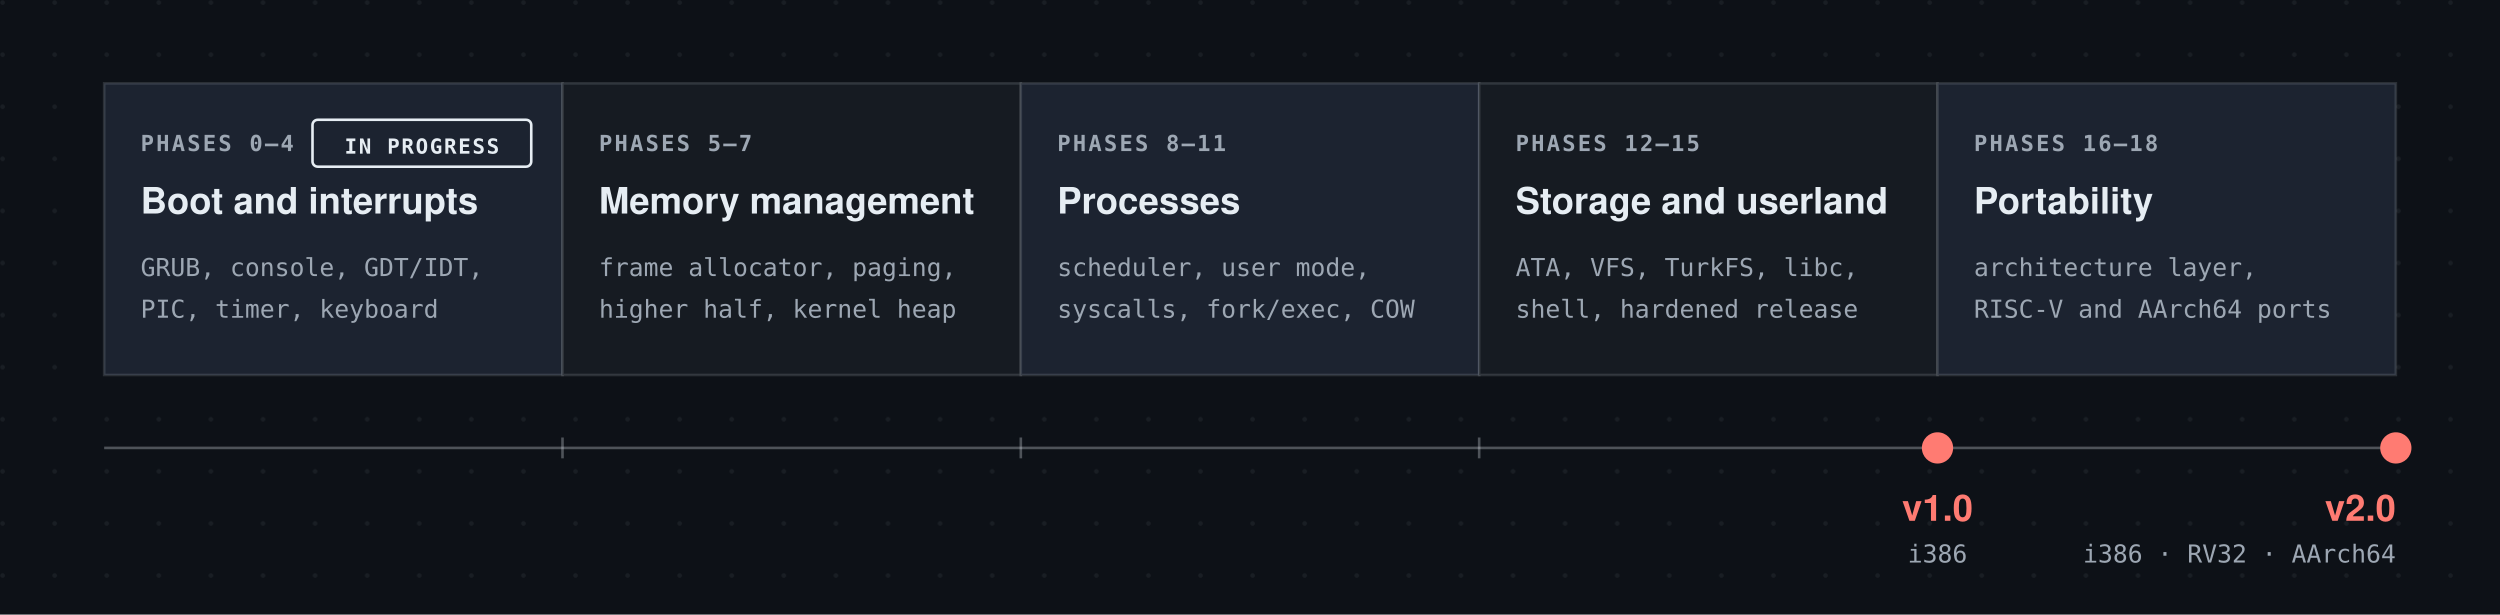
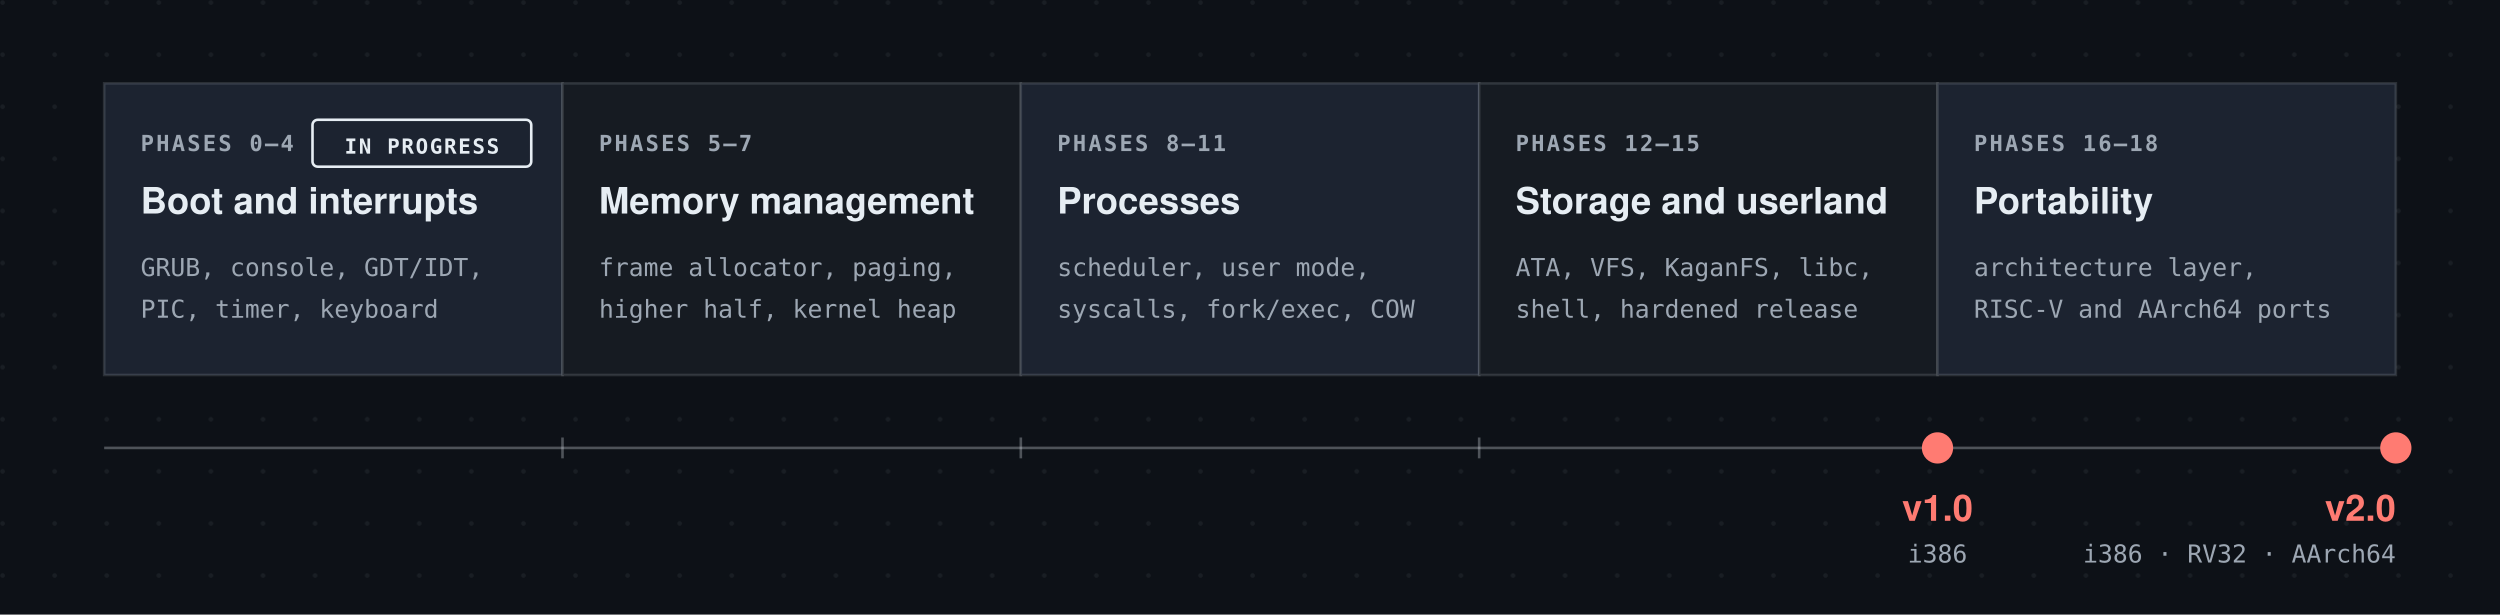
<svg xmlns="http://www.w3.org/2000/svg" viewBox="0 0 960 236" role="img" aria-labelledby="roadmap-dark-title roadmap-dark-desc" id="roadmap-dark-root">
  <defs>
    <style>#roadmap-dark-root { font-family: system-ui, -apple-system, 'Segoe UI', Helvetica, Arial, sans-serif; color: #E6EDF3; }
      #roadmap-dark-root .wrap { overflow-x: auto; }
      #roadmap-dark-root .wrap { overflow-x: visible; }</style>
    <pattern id="roadmap-dark-roadmap-dark-dots" width="20" height="20" patternUnits="userSpaceOnUse">
      <circle cx="1" cy="1" r="0.9" fill="#e6edf3" fill-opacity="0.06" />
    </pattern>
    <marker id="roadmap-dark-roadmap-dark-arrow" markerWidth="8" markerHeight="6" refX="7" refY="3" orient="auto">
      <polygon points="0 0, 8 3, 0 6" fill="#9DA7B3" />
    </marker>
    <marker id="roadmap-dark-roadmap-dark-arrow-accent" markerWidth="8" markerHeight="6" refX="7" refY="3" orient="auto">
      <polygon points="0 0, 8 3, 0 6" fill="#FF7B72" />
    </marker>
  </defs>
  <rect width="100%" height="100%" fill="#0D1117" />
  <rect width="100%" height="100%" fill="url(#roadmap-dark-roadmap-dark-dots)" />
  <rect x="40" y="32" width="176" height="112" fill="#1C2330" stroke="#e6edf3" stroke-width="1" stroke-opacity="0.14" />
  <text x="54" y="58" fill="#9DA7B3" font-size="8.5" font-weight="600" font-family="ui-monospace, SFMono-Regular, Menlo, Consolas, monospace" text-anchor="start" letter-spacing="0.10em">PHASES 0–4</text>
  <text x="54" y="82" fill="#E6EDF3" font-size="14" font-weight="600" font-family="system-ui, -apple-system, 'Segoe UI', Helvetica, Arial, sans-serif" text-anchor="start">Boot and interrupts</text>
  <text x="54" y="106" fill="#9DA7B3" font-size="9.5" font-weight="400" font-family="ui-monospace, SFMono-Regular, Menlo, Consolas, monospace" text-anchor="start">GRUB, console, GDT/IDT,</text>
  <text x="54" y="122" fill="#9DA7B3" font-size="9.5" font-weight="400" font-family="ui-monospace, SFMono-Regular, Menlo, Consolas, monospace" text-anchor="start">PIC, timer, keyboard</text>
  <rect x="216" y="32" width="176" height="112" fill="#161B22" stroke="#e6edf3" stroke-width="1" stroke-opacity="0.14" />
  <text x="230" y="58" fill="#9DA7B3" font-size="8.5" font-weight="600" font-family="ui-monospace, SFMono-Regular, Menlo, Consolas, monospace" text-anchor="start" letter-spacing="0.10em">PHASES 5–7</text>
  <text x="230" y="82" fill="#E6EDF3" font-size="14" font-weight="600" font-family="system-ui, -apple-system, 'Segoe UI', Helvetica, Arial, sans-serif" text-anchor="start">Memory management</text>
  <text x="230" y="106" fill="#9DA7B3" font-size="9.5" font-weight="400" font-family="ui-monospace, SFMono-Regular, Menlo, Consolas, monospace" text-anchor="start">frame allocator, paging,</text>
  <text x="230" y="122" fill="#9DA7B3" font-size="9.5" font-weight="400" font-family="ui-monospace, SFMono-Regular, Menlo, Consolas, monospace" text-anchor="start">higher half, kernel heap</text>
  <rect x="392" y="32" width="176" height="112" fill="#1C2330" stroke="#e6edf3" stroke-width="1" stroke-opacity="0.14" />
  <text x="406" y="58" fill="#9DA7B3" font-size="8.5" font-weight="600" font-family="ui-monospace, SFMono-Regular, Menlo, Consolas, monospace" text-anchor="start" letter-spacing="0.10em">PHASES 8–11</text>
  <text x="406" y="82" fill="#E6EDF3" font-size="14" font-weight="600" font-family="system-ui, -apple-system, 'Segoe UI', Helvetica, Arial, sans-serif" text-anchor="start">Processes</text>
  <text x="406" y="106" fill="#9DA7B3" font-size="9.5" font-weight="400" font-family="ui-monospace, SFMono-Regular, Menlo, Consolas, monospace" text-anchor="start">scheduler, user mode,</text>
  <text x="406" y="122" fill="#9DA7B3" font-size="9.5" font-weight="400" font-family="ui-monospace, SFMono-Regular, Menlo, Consolas, monospace" text-anchor="start">syscalls, fork/exec, COW</text>
  <rect x="568" y="32" width="176" height="112" fill="#161B22" stroke="#e6edf3" stroke-width="1" stroke-opacity="0.14" />
  <text x="582" y="58" fill="#9DA7B3" font-size="8.5" font-weight="600" font-family="ui-monospace, SFMono-Regular, Menlo, Consolas, monospace" text-anchor="start" letter-spacing="0.10em">PHASES 12–15</text>
  <text x="582" y="82" fill="#E6EDF3" font-size="14" font-weight="600" font-family="system-ui, -apple-system, 'Segoe UI', Helvetica, Arial, sans-serif" text-anchor="start">Storage and userland</text>
-   <text x="582" y="106" fill="#9DA7B3" font-size="9.5" font-weight="400" font-family="ui-monospace, SFMono-Regular, Menlo, Consolas, monospace" text-anchor="start">ATA, VFS, TurkFS, libc,</text>
+   <text x="582" y="106" fill="#9DA7B3" font-size="9.5" font-weight="400" font-family="ui-monospace, SFMono-Regular, Menlo, Consolas, monospace" text-anchor="start">ATA, VFS, KaganFS, libc,</text>
  <text x="582" y="122" fill="#9DA7B3" font-size="9.5" font-weight="400" font-family="ui-monospace, SFMono-Regular, Menlo, Consolas, monospace" text-anchor="start">shell, hardened release</text>
  <rect x="744" y="32" width="176" height="112" fill="#1C2330" stroke="#e6edf3" stroke-width="1" stroke-opacity="0.14" />
  <text x="758" y="58" fill="#9DA7B3" font-size="8.5" font-weight="600" font-family="ui-monospace, SFMono-Regular, Menlo, Consolas, monospace" text-anchor="start" letter-spacing="0.10em">PHASES 16–18</text>
  <text x="758" y="82" fill="#E6EDF3" font-size="14" font-weight="600" font-family="system-ui, -apple-system, 'Segoe UI', Helvetica, Arial, sans-serif" text-anchor="start">Portability</text>
  <text x="758" y="106" fill="#9DA7B3" font-size="9.5" font-weight="400" font-family="ui-monospace, SFMono-Regular, Menlo, Consolas, monospace" text-anchor="start">architecture layer,</text>
  <text x="758" y="122" fill="#9DA7B3" font-size="9.5" font-weight="400" font-family="ui-monospace, SFMono-Regular, Menlo, Consolas, monospace" text-anchor="start">RISC-V and AArch64 ports</text>
  <rect x="120" y="46" width="84" height="18" rx="2" fill="none" stroke="#E6EDF3" stroke-width="1" />
  <text x="162" y="59" fill="#E6EDF3" font-size="8" font-weight="600" font-family="ui-monospace, SFMono-Regular, Menlo, Consolas, monospace" text-anchor="middle" letter-spacing="0.08em">IN PROGRESS</text>
  <line x1="40" y1="172" x2="920" y2="172" stroke="#e6edf3" stroke-width="1" stroke-opacity="0.30" />
  <line x1="216" y1="168" x2="216" y2="176" stroke="#e6edf3" stroke-width="1" stroke-opacity="0.30" />
  <line x1="392" y1="168" x2="392" y2="176" stroke="#e6edf3" stroke-width="1" stroke-opacity="0.30" />
  <line x1="568" y1="168" x2="568" y2="176" stroke="#e6edf3" stroke-width="1" stroke-opacity="0.30" />
  <circle cx="744" cy="172" r="6" fill="#FF7B72" />
  <text x="744" y="200" fill="#FF7B72" font-size="14" font-weight="700" font-family="system-ui, -apple-system, 'Segoe UI', Helvetica, Arial, sans-serif" text-anchor="middle">v1.0</text>
  <text x="744" y="216" fill="#9DA7B3" font-size="9.5" font-weight="400" font-family="ui-monospace, SFMono-Regular, Menlo, Consolas, monospace" text-anchor="middle">i386</text>
  <circle cx="920" cy="172" r="6" fill="#FF7B72" />
  <text x="920" y="200" fill="#FF7B72" font-size="14" font-weight="700" font-family="system-ui, -apple-system, 'Segoe UI', Helvetica, Arial, sans-serif" text-anchor="end">v2.0</text>
  <text x="920" y="216" fill="#9DA7B3" font-size="9.5" font-weight="400" font-family="ui-monospace, SFMono-Regular, Menlo, Consolas, monospace" text-anchor="end">i386 · RV32 · AArch64</text>
</svg>
